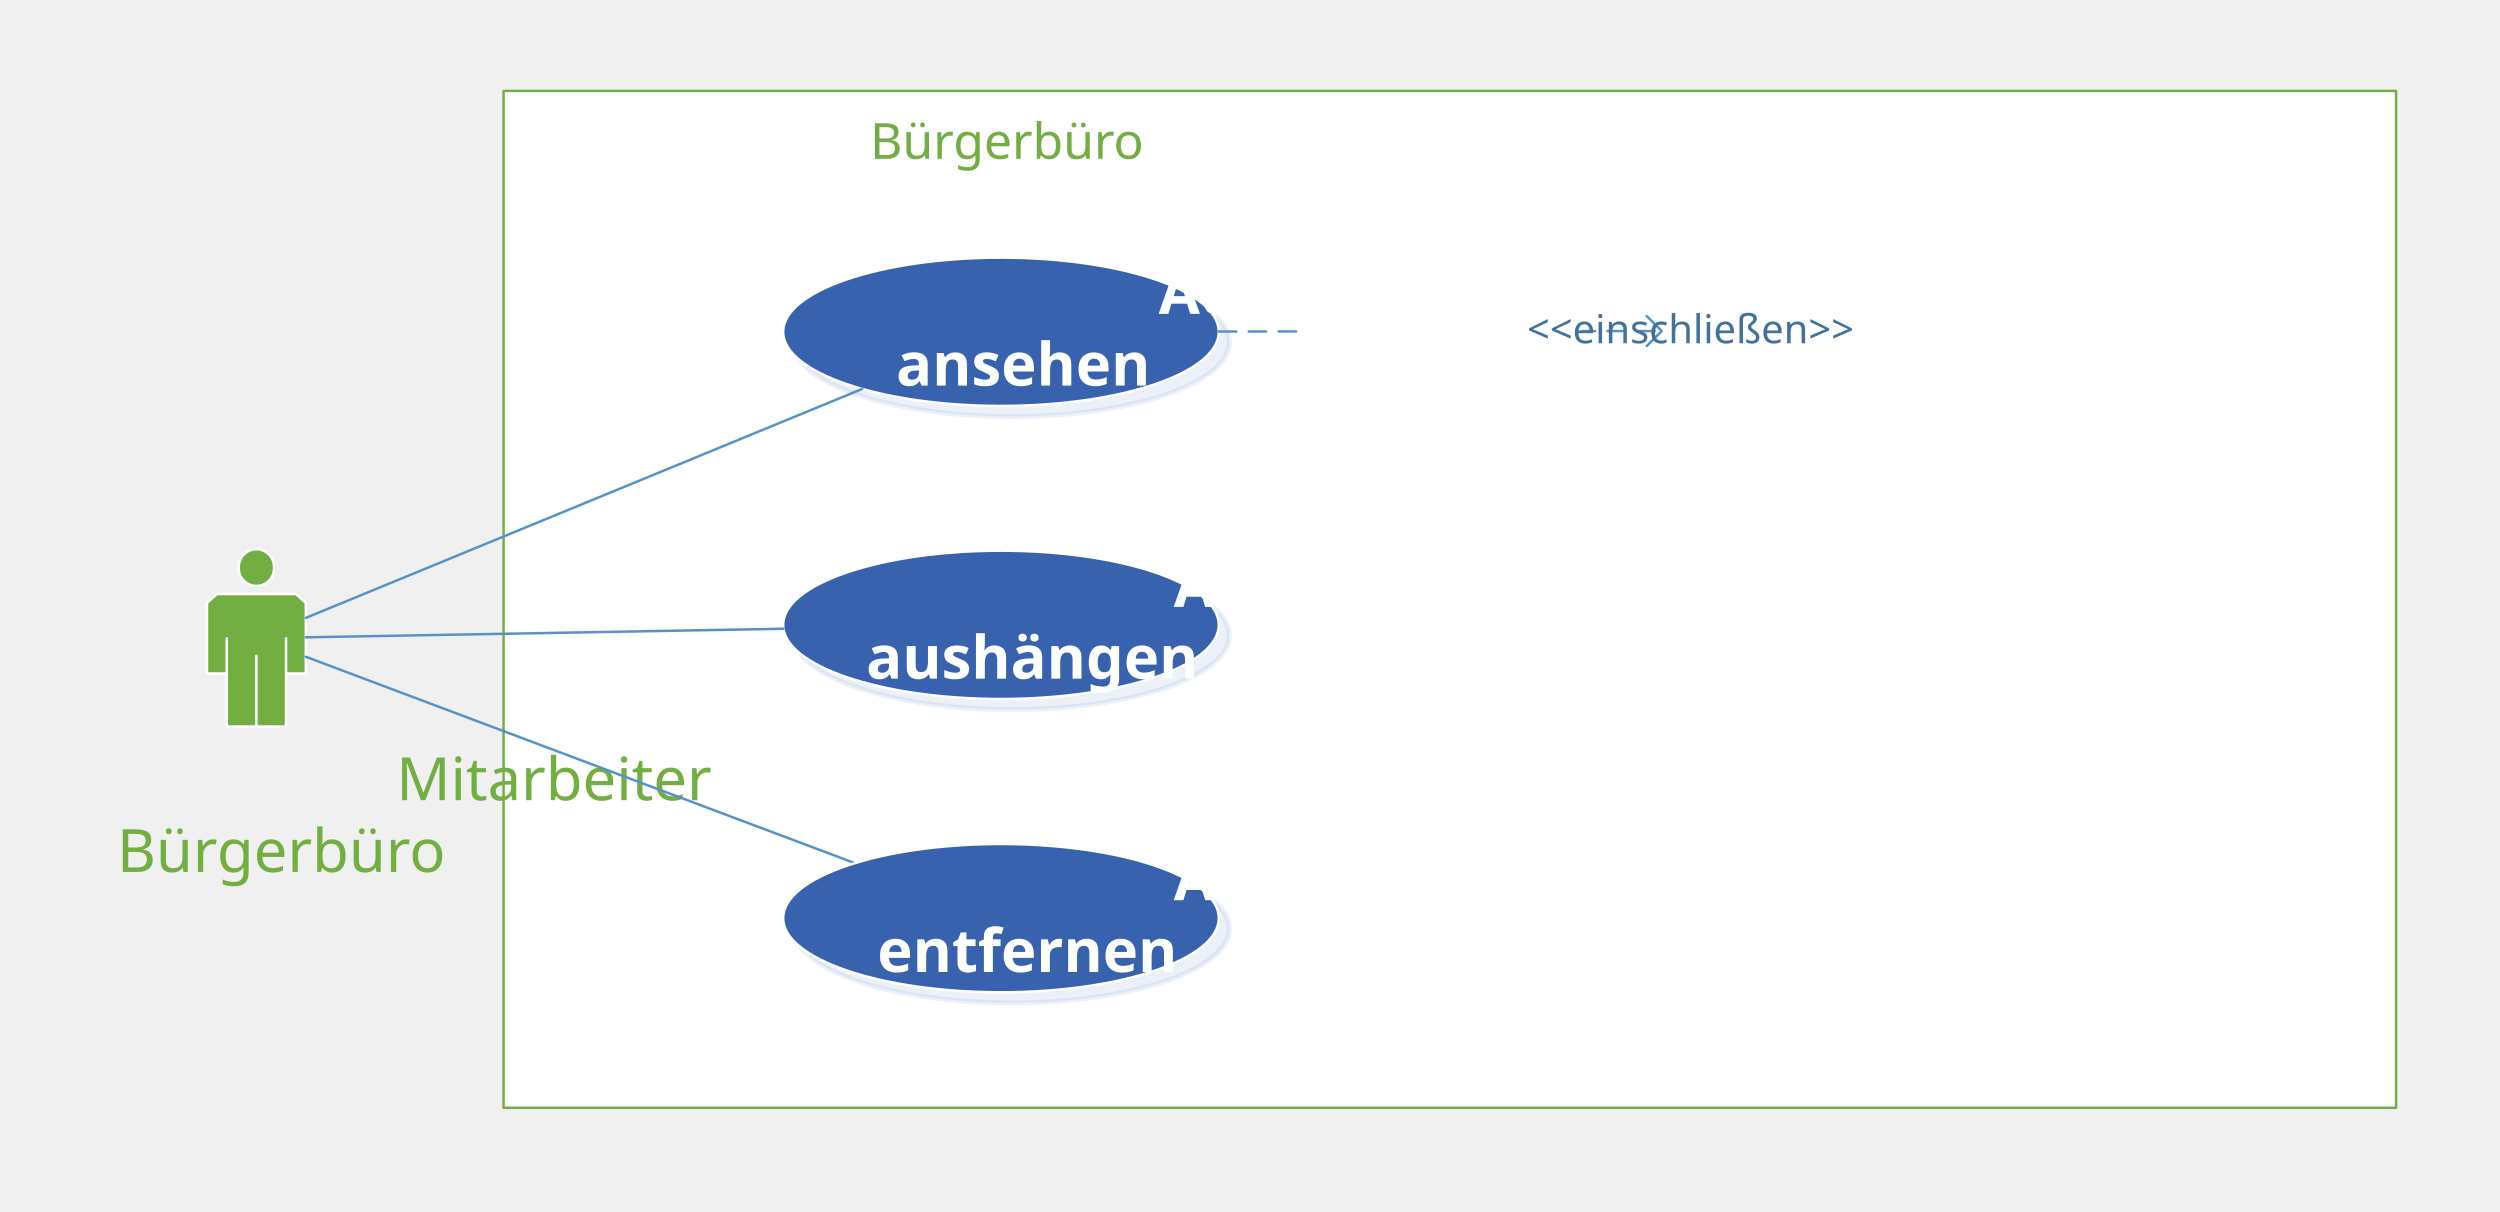
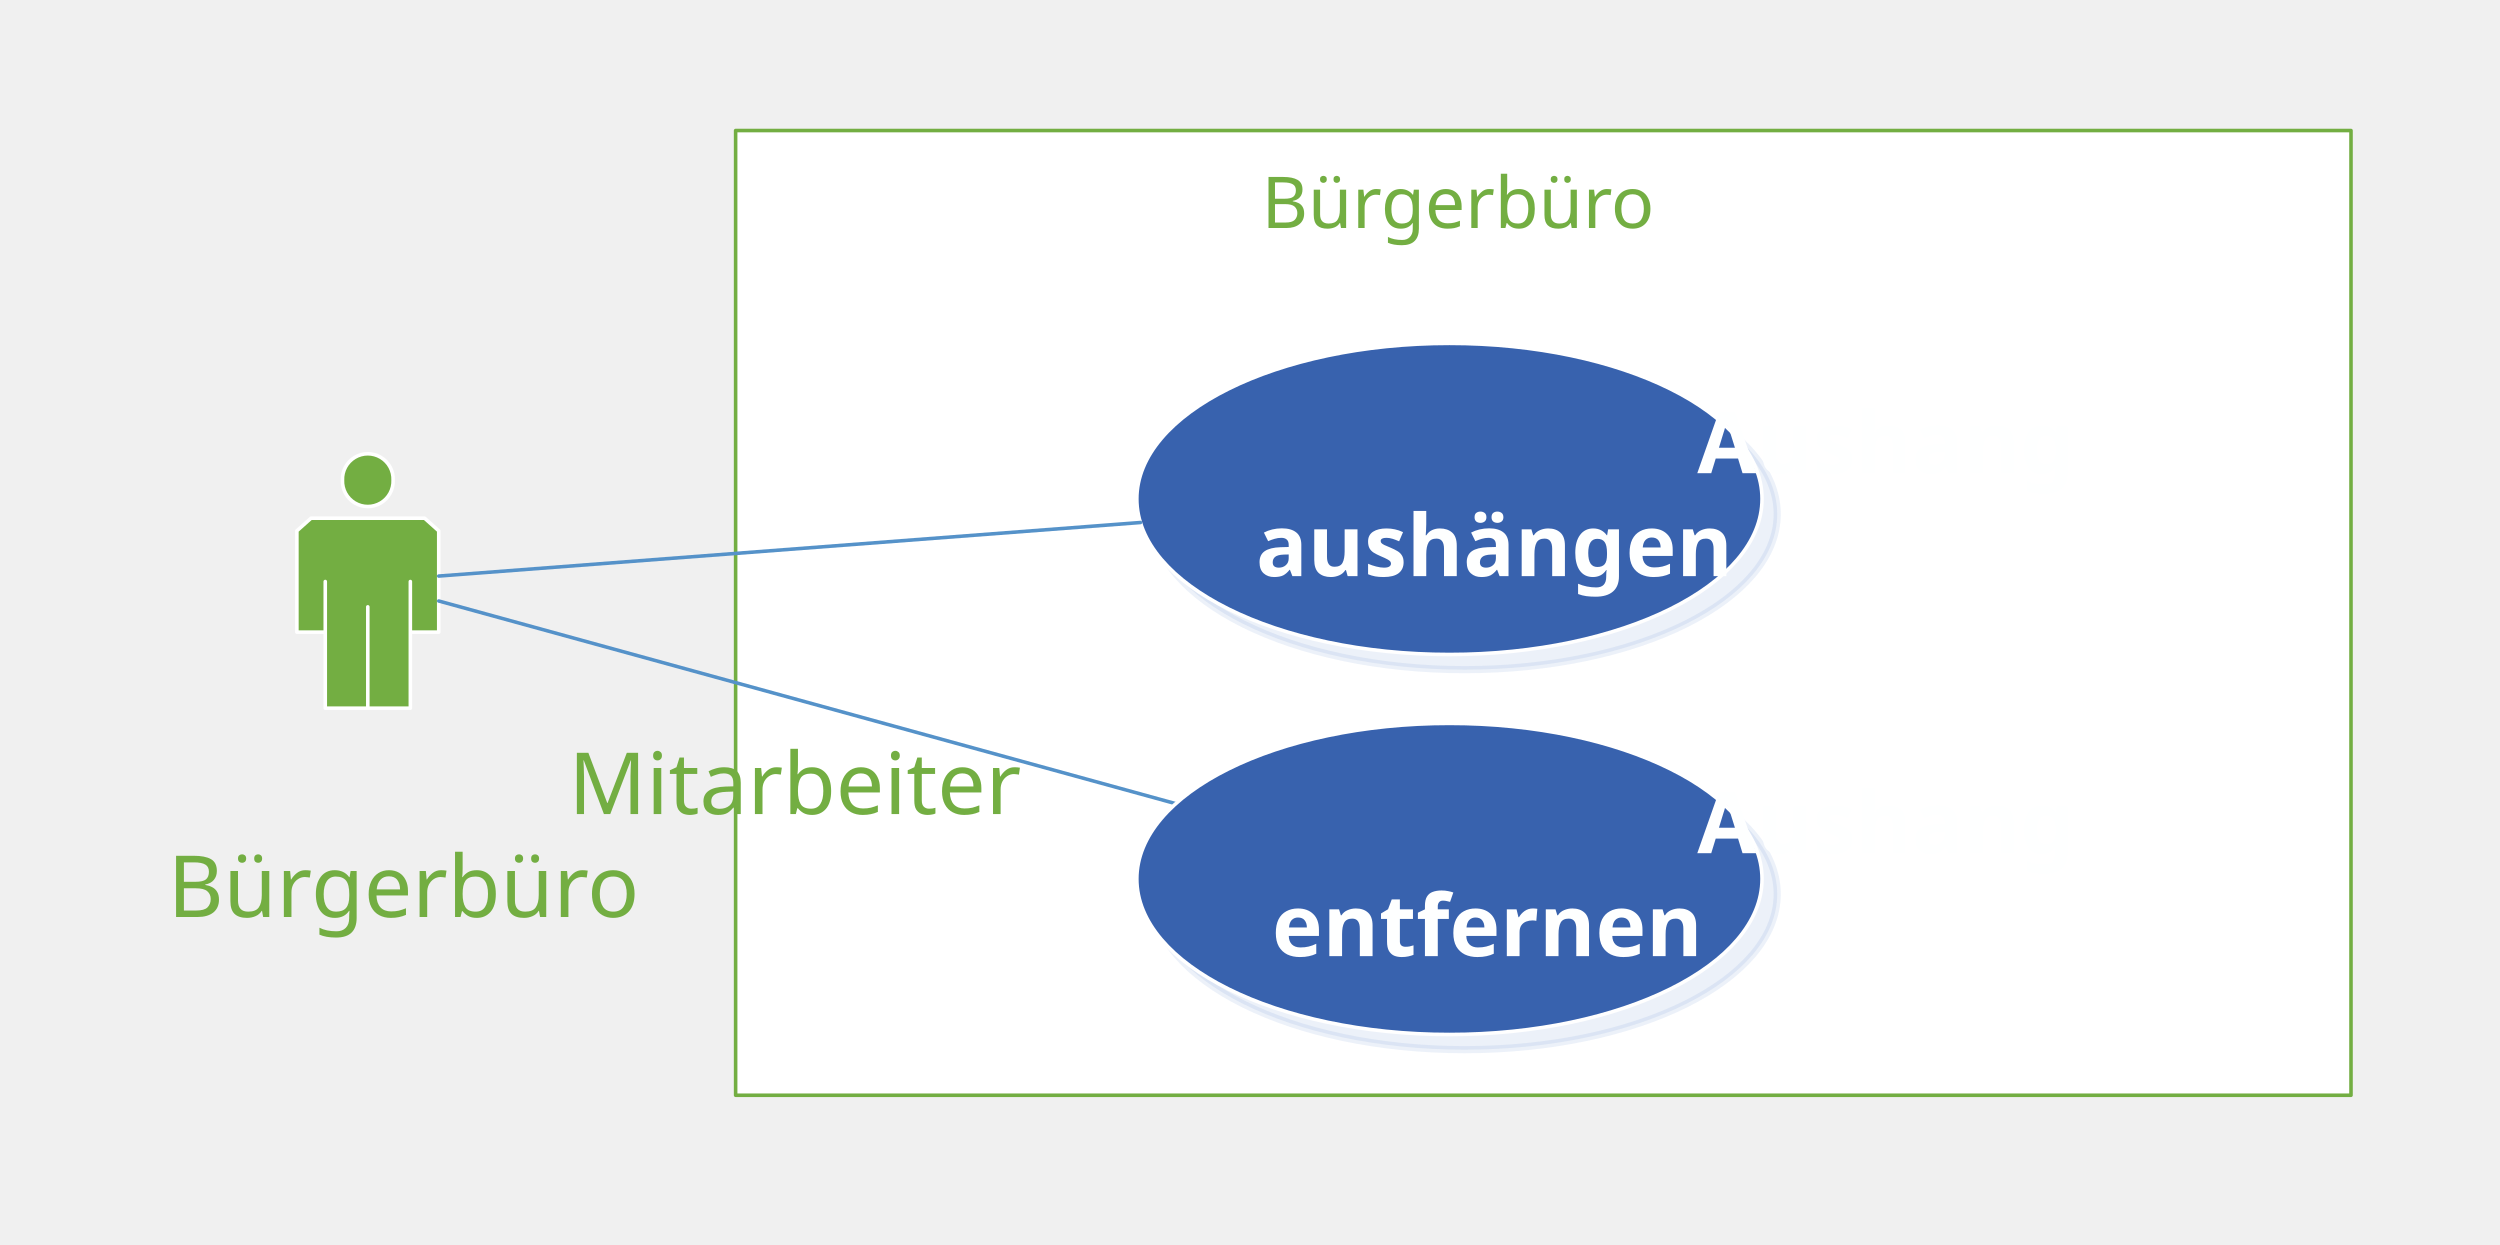
- <svg xmlns="http://www.w3.org/2000/svg" xmlns:ns1="http://schemas.microsoft.com/visio/2003/SVGExtensions/" xmlns:xlink="http://www.w3.org/1999/xlink" width="6.968in" height="3.377in" viewBox="0 0 501.726 243.179" xml:space="preserve" color-interpolation-filters="sRGB" class="st15">
+ <svg xmlns="http://www.w3.org/2000/svg" xmlns:ns1="http://schemas.microsoft.com/visio/2003/SVGExtensions/" width="4.856in" height="2.417in" viewBox="0 0 349.654 174.014" xml:space="preserve" color-interpolation-filters="sRGB" class="st11">
  <ns1:documentProperties ns1:langID="1031" ns1:metric="true" ns1:viewMarkup="false">
    <ns1:userDefs>
      <ns1:ud ns1:nameU="msvNoAutoConnect" ns1:prompt="" ns1:val="VT0(0):26" />
    </ns1:userDefs>
  </ns1:documentProperties>
  <style type="text/css">
	
		.st1 {fill:#ffffff;stroke:#73ae42;stroke-linecap:round;stroke-linejoin:round;stroke-width:0.5}
		.st2 {fill:#73ae42;font-family:Calibri;font-size:0.833em;font-stretch:semi-expanded}
		.st3 {fill:#73ae42;stroke:#ffffff;stroke-linecap:round;stroke-linejoin:round;stroke-width:0.5}
		.st4 {fill:#73ae42;font-family:Calibri;font-size:1em}
		.st5 {font-size:1em}
		.st6 {visibility:visible}
		.st7 {fill:#4271c6;fill-opacity:0.098;stroke:#4271c6;stroke-linecap:round;stroke-linejoin:round;stroke-opacity:0.098}
		.st8 {fill:#3862ae;stroke:#ffffff;stroke-linecap:round;stroke-linejoin:round;stroke-width:0.5}
		.st9 {fill:#feffff;font-family:Calibri;font-size:1em;font-weight:bold}
		.st10 {stroke:#5592c9;stroke-linecap:round;stroke-linejoin:round;stroke-width:0.5}
- 		.st11 {marker-end:url(#mrkr1-57);stroke:#5592c9;stroke-dasharray:3.5,2.5;stroke-linecap:round;stroke-linejoin:round;stroke-width:0.5}
- 		.st12 {fill:#5592c9;fill-opacity:1;stroke:#5592c9;stroke-opacity:1;stroke-width:0.166}
- 		.st13 {fill:#ffffff;stroke:none;stroke-linecap:butt;stroke-width:7.2}
- 		.st14 {fill:#41719d;font-family:Calibri;font-size:0.667em}
- 		.st15 {fill:none;fill-rule:evenodd;font-size:12px;overflow:visible;stroke-linecap:square;stroke-miterlimit:3}
+ 		.st11 {fill:none;fill-rule:evenodd;font-size:12px;overflow:visible;stroke-linecap:square;stroke-miterlimit:3}
	
	</style>
  <defs id="Patterns_And_Gradients">
    <linearGradient id="grad0-11" x1="0" y1="0" x2="1" y2="0" gradientTransform="rotate(90 0.5 0.5)">
      <stop offset="0.01" stop-color="#ffffff" stop-opacity="1" />
      <stop offset="0.5" stop-color="#fefefe" stop-opacity="1" />
      <stop offset="1" stop-color="#ffffff" stop-opacity="1" />
    </linearGradient>
    <linearGradient id="grad0-15" x1="0" y1="0" x2="1" y2="0" gradientTransform="rotate(270 0.5 0.5)">
      <stop offset="0" stop-color="#fefefe" stop-opacity="1" />
      <stop offset="1" stop-color="#ffffff" stop-opacity="1" />
    </linearGradient>
  </defs>
-   <defs id="Markers">
-     <g id="lend1">
-       <path d="M 1 -1 L 0 0 L 1 1 " style="stroke-linecap:round;stroke-linejoin:round;fill:none" />
-     </g>
-     <marker id="mrkr1-57" class="st12" ns1:arrowType="1" ns1:arrowSize="2" orient="auto" markerUnits="strokeWidth" overflow="visible">
-       <use xlink:href="#lend1" transform="scale(-6.04,-6.04) " />
-     </marker>
-   </defs>
  <g ns1:mID="0" ns1:index="1" ns1:groupContext="foregroundPage">
    <ns1:userDefs>
      <ns1:ud ns1:nameU="msvThemeOrder" ns1:val="VT0(0):26" />
    </ns1:userDefs>
    <ns1:pageProperties ns1:drawingScale="0.0393701" ns1:pageScale="0.0393701" ns1:drawingUnits="24" ns1:shadowOffsetX="8.50394" ns1:shadowOffsetY="-8.50394" />
    <ns1:layer ns1:name="Container" ns1:index="0" />
    <ns1:layer ns1:name="Verbinder" ns1:index="1" />
-     <g id="group1-1" transform="translate(101.049,-20.8346)" ns1:mID="1" ns1:groupContext="group" ns1:layerMember="0">
+     <g id="group1-1" transform="translate(102.885,-20.8346)" ns1:mID="1" ns1:groupContext="group" ns1:layerMember="0">
      <ns1:userDefs>
        <ns1:ud ns1:nameU="msvShapeCategories" ns1:prompt="" ns1:val="VT0(0):26" />
        <ns1:ud ns1:nameU="msvStructureType" ns1:prompt="" ns1:val="VT4(Container)" />
        <ns1:ud ns1:nameU="msvSDContainerMargin" ns1:prompt="" ns1:val="VT0(0.11811023622047):24" />
        <ns1:ud ns1:nameU="msvSDContainerResize" ns1:prompt="" ns1:val="VT0(1):26" />
        <ns1:ud ns1:nameU="msvSDContainerLocked" ns1:prompt="" ns1:val="VT0(0):5" />
        <ns1:ud ns1:nameU="msvSDContainerNoHighlight" ns1:prompt="" ns1:val="VT0(0):5" />
        <ns1:ud ns1:nameU="msvSDContainerNoRibbon" ns1:prompt="" ns1:val="VT0(0):5" />
        <ns1:ud ns1:nameU="msvSDContainerStyle" ns1:prompt="" ns1:val="VT0(1):26" />
        <ns1:ud ns1:nameU="msvSDContainerStyleCount" ns1:prompt="" ns1:val="VT0(1):26" />
        <ns1:ud ns1:nameU="msvSDContainerRequiredCategories" ns1:prompt="" ns1:val="VT0(0):26" />
        <ns1:ud ns1:nameU="msvSDContainerExcludedCategories" ns1:prompt="" ns1:val="VT4(DoNotContain)" />
        <ns1:ud ns1:nameU="msvSDHeadingStyle" ns1:prompt="" ns1:val="VT0(1):26" />
        <ns1:ud ns1:nameU="msvSDHeadingStyleCount" ns1:prompt="" ns1:val="VT0(4):26" />
        <ns1:ud ns1:nameU="HeadingSide" ns1:prompt="" ns1:val="VT0(0):26" />
        <ns1:ud ns1:nameU="HeadingSpan" ns1:prompt="" ns1:val="VT0(0):26" />
        <ns1:ud ns1:nameU="HeadingAlign" ns1:prompt="" ns1:val="VT0(0):26" />
        <ns1:ud ns1:nameU="RTL" ns1:prompt="" ns1:val="VT0(0):5" />
        <ns1:ud ns1:nameU="FnForceContrast" ns1:prompt="" ns1:val="VT5(#ffffff)" />
        <ns1:ud ns1:nameU="BaseColor" ns1:prompt="" ns1:val="VT0(1):26" />
        <ns1:ud ns1:nameU="HColor1" ns1:prompt="" ns1:val="VT5(#ffffff)" />
        <ns1:ud ns1:nameU="HColor2" ns1:prompt="" ns1:val="VT5(#fefefe)" />
        <ns1:ud ns1:nameU="HColor3" ns1:prompt="" ns1:val="VT5(#e9e9e9)" />
        <ns1:ud ns1:nameU="HColor4" ns1:prompt="" ns1:val="VT5(#efefef)" />
        <ns1:ud ns1:nameU="BColor1" ns1:prompt="" ns1:val="VT5(#ffffff)" />
        <ns1:ud ns1:nameU="BColor2" ns1:prompt="" ns1:val="VT5(#ffffff)" />
        <ns1:ud ns1:nameU="LineColor" ns1:prompt="" ns1:val="VT5(#d5d5d5)" />
        <ns1:ud ns1:nameU="visVersion" ns1:prompt="" ns1:val="VT0(15):26" />
        <ns1:ud ns1:nameU="BaseColor" ns1:prompt="" ns1:val="VT5(#ffffff)" />
      </ns1:userDefs>
      <g id="group2-2" ns1:mID="2" ns1:groupContext="group" ns1:layerMember="0">
        <ns1:userDefs>
          <ns1:ud ns1:nameU="msvStructureType" ns1:prompt="" ns1:val="VT0(0):26" />
          <ns1:ud ns1:nameU="CStyle" ns1:prompt="" ns1:val="VT0(1):26" />
          <ns1:ud ns1:nameU="HSide" ns1:prompt="" ns1:val="VT0(0):26" />
          <ns1:ud ns1:nameU="HSpan" ns1:prompt="" ns1:val="VT0(0):26" />
          <ns1:ud ns1:nameU="HAlign" ns1:prompt="" ns1:val="VT0(0):26" />
          <ns1:ud ns1:nameU="HorzAlign" ns1:prompt="" ns1:val="VT0(0):26" />
          <ns1:ud ns1:nameU="SquareCorners" ns1:prompt="" ns1:val="VT0(0):26" />
          <ns1:ud ns1:nameU="Corner6" ns1:prompt="" ns1:val="VT0(0.19685039370079):24" />
          <ns1:ud ns1:nameU="FillForegndIn" ns1:prompt="" ns1:val="VT0(1):26" />
          <ns1:ud ns1:nameU="FillBkgndIn" ns1:prompt="" ns1:val="VT0(0):26" />
          <ns1:ud ns1:nameU="FillPatternIn" ns1:prompt="" ns1:val="VT0(1):26" />
          <ns1:ud ns1:nameU="BaseColor" ns1:prompt="" ns1:val="VT0(1):26" />
          <ns1:ud ns1:nameU="FillForegndIn" ns1:prompt="" ns1:val="VT5(#ffffff)" />
          <ns1:ud ns1:nameU="FillBkgndIn" ns1:prompt="" ns1:val="VT5(#d3d3d3)" />
          <ns1:ud ns1:nameU="BaseColor" ns1:prompt="" ns1:val="VT5(#ffffff)" />
        </ns1:userDefs>
        <g id="shape3-3" ns1:mID="3" ns1:groupContext="shape" ns1:layerMember="0" transform="translate(2.83465,2.83465)">
          <ns1:userDefs>
            <ns1:ud ns1:nameU="msvStructureType" ns1:prompt="" ns1:val="VT0(0):26" />
            <ns1:ud ns1:nameU="msvThemeColors" ns1:prompt="" ns1:val="VT0(0):26" />
            <ns1:ud ns1:nameU="msvThemeEffects" ns1:prompt="" ns1:val="VT0(0):26" />
            <ns1:ud ns1:nameU="CStyle" ns1:prompt="" ns1:val="VT0(1):26" />
            <ns1:ud ns1:nameU="HSide" ns1:prompt="" ns1:val="VT0(0):26" />
            <ns1:ud ns1:nameU="HSpan" ns1:prompt="" ns1:val="VT0(0):26" />
            <ns1:ud ns1:nameU="HAlign" ns1:prompt="" ns1:val="VT0(0):26" />
            <ns1:ud ns1:nameU="HorzAlign" ns1:prompt="" ns1:val="VT0(0):26" />
            <ns1:ud ns1:nameU="SquareCorners" ns1:prompt="" ns1:val="VT0(0):26" />
            <ns1:ud ns1:nameU="OffsetX10" ns1:prompt="" ns1:val="VT0(0.039370078740157):24" />
            <ns1:ud ns1:nameU="OffsetY10" ns1:prompt="" ns1:val="VT0(-0.039370078740157):24" />
          </ns1:userDefs>
        </g>
        <g id="shape2-5" ns1:mID="2" ns1:groupContext="groupContent" ns1:layerMember="0">
-           <path d="M0 243.18 L189.92 243.18 L379.84 243.18 L379.84 39.08 L189.92 39.08 L0 39.08 L0 243.18 Z" class="st1" />
-         </g>
-       </g>
-       <g id="group4-7" transform="translate(0,-182.835)" ns1:mID="4" ns1:groupContext="group" ns1:layerMember="0">
+           <path d="M0 174.01 L112.97 174.01 L225.93 174.01 L225.93 39.08 L112.97 39.08 L0 39.08 L0 174.01 Z" class="st1" />
+         </g>
+       </g>
+       <g id="group4-7" transform="translate(0,-113.669)" ns1:mID="4" ns1:groupContext="group" ns1:layerMember="0">
        <ns1:userDefs>
          <ns1:ud ns1:nameU="msvStructureType" ns1:prompt="" ns1:val="VT4(Heading)" />
          <ns1:ud ns1:nameU="CStyle" ns1:prompt="" ns1:val="VT0(1):26" />
          <ns1:ud ns1:nameU="HSide" ns1:prompt="" ns1:val="VT0(0):26" />
          <ns1:ud ns1:nameU="HSpan" ns1:prompt="" ns1:val="VT0(0):26" />
          <ns1:ud ns1:nameU="HAlign" ns1:prompt="" ns1:val="VT0(0):26" />
          <ns1:ud ns1:nameU="Hidden" ns1:prompt="" ns1:val="VT0(0):5" />
          <ns1:ud ns1:nameU="HorzAlign" ns1:prompt="" ns1:val="VT0(0):26" />
          <ns1:ud ns1:nameU="Rounding" ns1:prompt="" ns1:val="VT0(0):1" />
          <ns1:ud ns1:nameU="SquareCorners" ns1:prompt="" ns1:val="VT0(3):26" />
          <ns1:ud ns1:nameU="Inset" ns1:prompt="" ns1:val="VT0(0):24" />
          <ns1:ud ns1:nameU="InsideRadius" ns1:prompt="" ns1:val="VT0(0):24" />
          <ns1:ud ns1:nameU="InsetXInt" ns1:prompt="" ns1:val="VT0(0):24" />
          <ns1:ud ns1:nameU="HTxtMargin" ns1:prompt="" ns1:val="VT0(0.059055118110236):24" />
          <ns1:ud ns1:nameU="HTxtWidth" ns1:prompt="" ns1:val="VT0(1.9685039370079):24" />
          <ns1:ud ns1:nameU="HLeft" ns1:prompt="" ns1:val="VT0(0):26" />
          <ns1:ud ns1:nameU="HRight" ns1:prompt="" ns1:val="VT0(1.9685039370079):24" />
          <ns1:ud ns1:nameU="SquareCorners7" ns1:prompt="" ns1:val="VT0(3):26" />
          <ns1:ud ns1:nameU="Offset" ns1:prompt="" ns1:val="VT0(0):26" />
          <ns1:ud ns1:nameU="Rounding8" ns1:prompt="" ns1:val="VT0(0.11811023622047):24" />
          <ns1:ud ns1:nameU="InsetX9" ns1:prompt="" ns1:val="VT0(0):26" />
          <ns1:ud ns1:nameU="InsetY9" ns1:prompt="" ns1:val="VT0(0):26" />
          <ns1:ud ns1:nameU="OffsetY11" ns1:prompt="" ns1:val="VT0(0):26" />
          <ns1:ud ns1:nameU="OffsetY12" ns1:prompt="" ns1:val="VT0(0):26" />
          <ns1:ud ns1:nameU="Width12" ns1:prompt="" ns1:val="VT0(0):26" />
          <ns1:ud ns1:nameU="msvSDContainerHeadingEdge" ns1:prompt="" ns1:val="VT4(Bottom)" />
          <ns1:ud ns1:nameU="HLineVisible" ns1:prompt="" ns1:val="VT0(0):5" />
          <ns1:ud ns1:nameU="HFillVisible" ns1:prompt="" ns1:val="VT0(0):5" />
          <ns1:ud ns1:nameU="FillForegndIn" ns1:prompt="" ns1:val="VT5(#ffffff)" />
          <ns1:ud ns1:nameU="FillBkgndIn" ns1:prompt="" ns1:val="VT0(1):26" />
          <ns1:ud ns1:nameU="BaseColor" ns1:prompt="" ns1:val="VT0(1):26" />
          <ns1:ud ns1:nameU="FillPatternIn" ns1:prompt="" ns1:val="VT0(30):26" />
          <ns1:ud ns1:nameU="BackFillColor" ns1:prompt="" ns1:val="VT5(#96afcf)" />
          <ns1:ud ns1:nameU="BackLineColor" ns1:prompt="" ns1:val="VT5(#1f477d)" />
          <ns1:ud ns1:nameU="BackCharColor" ns1:prompt="" ns1:val="VT5(#000000)" />
          <ns1:ud ns1:nameU="DarkerColor" ns1:prompt="" ns1:val="VT5(#000000)" />
-           <ns1:ud ns1:nameU="HTxtWidth" ns1:prompt="" ns1:val="VT0(5.2755903256763):1" />
-           <ns1:ud ns1:nameU="HRight" ns1:prompt="" ns1:val="VT0(5.2755903256763):1" />
+           <ns1:ud ns1:nameU="HTxtWidth" ns1:prompt="" ns1:val="VT0(3.1379692120321):1" />
+           <ns1:ud ns1:nameU="HRight" ns1:prompt="" ns1:val="VT0(3.1379692120321):1" />
          <ns1:ud ns1:nameU="FillForegndIn" ns1:prompt="" ns1:val="VT5(#d3d3d3)" />
          <ns1:ud ns1:nameU="FillBkgndIn" ns1:prompt="" ns1:val="VT5(#ffffff)" />
          <ns1:ud ns1:nameU="BaseColor" ns1:prompt="" ns1:val="VT5(#ffffff)" />
          <ns1:ud ns1:nameU="BackFillColor" ns1:prompt="" ns1:val="VT5(#73ae42)" />
          <ns1:ud ns1:nameU="BackLineColor" ns1:prompt="" ns1:val="VT5(#ffffff)" />
          <ns1:ud ns1:nameU="BackCharColor" ns1:prompt="" ns1:val="VT5(#73ae42)" />
          <ns1:ud ns1:nameU="DarkerColor" ns1:prompt="" ns1:val="VT5(#73ae42)" />
        </ns1:userDefs>
        <g id="shape5-8" ns1:mID="5" ns1:groupContext="shape" ns1:layerMember="0">
          <ns1:userDefs>
            <ns1:ud ns1:nameU="msvStructureType" ns1:prompt="" ns1:val="VT0(0):26" />
            <ns1:ud ns1:nameU="msvThemeColors" ns1:prompt="" ns1:val="VT0(0):26" />
            <ns1:ud ns1:nameU="msvThemeEffects" ns1:prompt="" ns1:val="VT0(0):26" />
            <ns1:ud ns1:nameU="CStyle" ns1:prompt="" ns1:val="VT0(1):26" />
            <ns1:ud ns1:nameU="Rounding" ns1:prompt="" ns1:val="VT0(0):1" />
            <ns1:ud ns1:nameU="SquareCorners" ns1:prompt="" ns1:val="VT0(3):26" />
            <ns1:ud ns1:nameU="HLeft" ns1:prompt="" ns1:val="VT0(0):26" />
            <ns1:ud ns1:nameU="HRight" ns1:prompt="" ns1:val="VT0(1.9685039370079):24" />
            <ns1:ud ns1:nameU="Hidden" ns1:prompt="" ns1:val="VT0(0):5" />
            <ns1:ud ns1:nameU="BowHeight7" ns1:prompt="" ns1:val="VT0(0.11811023622047):24" />
            <ns1:ud ns1:nameU="Offset7" ns1:prompt="" ns1:val="VT0(0.0052083333333333):3" />
            <ns1:ud ns1:nameU="AnchorPt7" ns1:prompt="" ns1:val="VT0(0.55581528871391):24" />
            <ns1:ud ns1:nameU="HSide" ns1:prompt="" ns1:val="VT0(0):26" />
            <ns1:ud ns1:nameU="HAlign" ns1:prompt="" ns1:val="VT0(0):26" />
-             <ns1:ud ns1:nameU="HRight" ns1:prompt="" ns1:val="VT0(5.2755903256763):1" />
+             <ns1:ud ns1:nameU="HRight" ns1:prompt="" ns1:val="VT0(3.1379692120321):1" />
            <ns1:ud ns1:nameU="Offset7" ns1:prompt="" ns1:val="VT0(0.0034722222222222):29" />
            <ns1:ud ns1:nameU="AnchorPt7" ns1:prompt="" ns1:val="VT0(0.55755139982502):24" />
          </ns1:userDefs>
        </g>
        <g id="shape4-12" ns1:mID="4" ns1:groupContext="groupContent" ns1:layerMember="0">
          <ns1:textBlock ns1:margins="rect(4,6,4,6)" ns1:tabSpace="42.5197" />
-           <ns1:textRect cx="189.921" cy="232.549" width="379.85" height="21.26" />
-           <text x="6" y="235.55" class="st2" ns1:langID="1031">
+           <ns1:textRect cx="112.967" cy="163.384" width="225.94" height="21.26" />
+           <text x="6" y="166.38" class="st2" ns1:langID="1031">
            <ns1:paragraph />
            <ns1:tabList />Bürgerbüro</text>
        </g>
      </g>
    </g>
-     <g id="shape6-17" ns1:mID="6" ns1:groupContext="shape" transform="translate(41.5213,-97.3701)">
+     <g id="shape6-17" ns1:mID="6" ns1:groupContext="shape" transform="translate(41.5213,-74.9764)">
      <ns1:userDefs>
        <ns1:ud ns1:nameU="visVersion" ns1:prompt="" ns1:val="VT0(15):26" />
      </ns1:userDefs>
      <ns1:textBlock ns1:margins="rect(4,4,4,4)" ns1:tabSpace="42.5197" />
-       <ns1:textRect cx="9.921" cy="261.581" width="66.89" height="36.804" />
-       <path d="M3.97 243.18 L3.97 225.46 L3.97 232.55 L0 232.55 L0 218.38 L1.98 216.6 L17.86 216.6 L19.84 218.38 L19.84 232.55        L15.87 232.55 L15.87 225.46 L15.87 243.18 L9.92 243.18 L9.92 229.01 L9.92 243.18 L3.97 243.18 ZM13.46 211.29        A3.543 3.543 -180 1 0 6.38 211.29 A3.543 3.543 -180 1 0 13.46 211.29 Z" class="st3" />
-       <text x="-18.16" y="257.98" class="st4" ns1:langID="1031">
+       <ns1:textRect cx="9.921" cy="192.416" width="66.89" height="36.804" />
+       <path d="M3.97 174.01 L3.97 156.3 L3.97 163.38 L0 163.38 L0 149.21 L1.98 147.44 L17.86 147.44 L19.84 149.21 L19.84 163.38        L15.87 163.38 L15.87 156.3 L15.87 174.01 L9.92 174.01 L9.92 159.84 L9.92 174.01 L3.97 174.01 ZM13.46 142.12        A3.543 3.543 -180 1 0 6.38 142.12 A3.543 3.543 -180 1 0 13.46 142.12 Z" class="st3" />
+       <text x="-18.16" y="188.82" class="st4" ns1:langID="1031">
        <ns1:paragraph ns1:horizAlign="1" />
        <ns1:tabList />Mitarbeiter<ns1:newlineChar />
        <tspan x="-18.05" dy="1.2em" class="st5">Bürgerbüro</tspan>
      </text>
    </g>
-     <g id="shape13-21" ns1:mID="13" ns1:groupContext="shape" transform="translate(157.165,-161.706)">
+     <g id="shape13-21" ns1:mID="13" ns1:groupContext="shape" transform="translate(159.001,-82.4882)">
      <ns1:userDefs>
        <ns1:ud ns1:nameU="visVersion" ns1:prompt="" ns1:val="VT0(15):26" />
      </ns1:userDefs>
      <ns1:textBlock ns1:margins="rect(4,4,4,4)" ns1:tabSpace="42.5197" />
-       <ns1:textRect cx="43.719" cy="228.297" width="87.44" height="29.764" />
+       <ns1:textRect cx="43.719" cy="152.258" width="87.44" height="43.512" />
      <g id="shadow13-22" ns1:groupContext="shadow" ns1:shadowOffsetX="2.12399" ns1:shadowOffsetY="-2.12399" ns1:shadowType="1" transform="matrix(1,0,0,1,2.12399,2.12399)" class="st6">
-         <ellipse cx="43.719" cy="228.297" rx="43.719" ry="14.882" class="st7" />
-       </g>
-       <ellipse cx="43.719" cy="228.297" rx="43.719" ry="14.882" class="st8" />
-       <text x="19.2" y="224.7" class="st9" ns1:langID="1031">
+         <ellipse cx="43.719" cy="152.258" rx="43.719" ry="21.756" class="st7" />
+       </g>
+       <ellipse cx="43.719" cy="152.258" rx="43.719" ry="21.756" class="st8" />
+       <text x="22.22" y="148.66" class="st9" ns1:langID="1031">
        <ns1:paragraph ns1:horizAlign="1" />
-         <ns1:tabList />Aushänge <tspan x="22.66" dy="1.2em" class="st5">ansehen</tspan>
+         <ns1:tabList />Aushang<ns1:newlineChar />
+         <tspan x="16.66" dy="1.2em" class="st5">aushängen</tspan>
      </text>
    </g>
-     <g id="group14-27" transform="translate(61.3638,-119.17)" ns1:mID="14" ns1:groupContext="group" ns1:layerMember="1">
+     <g id="group14-27" transform="translate(61.3638,-90.1108)" ns1:mID="14" ns1:groupContext="group" ns1:layerMember="1">
      <ns1:userDefs>
        <ns1:ud ns1:nameU="visVersion" ns1:prompt="" ns1:val="VT0(15):26" />
        <ns1:ud ns1:nameU="RelationshipName" ns1:prompt="" ns1:val="VT4()" />
        <ns1:ud ns1:nameU="ShowMulti" ns1:prompt="" ns1:val="VT0(0):5" />
        <ns1:ud ns1:nameU="Identifying" ns1:prompt="" ns1:val="VT0(1):26" />
        <ns1:ud ns1:nameU="DXBegin" ns1:prompt="" ns1:val="VT0(0.023622047953626):1" />
        <ns1:ud ns1:nameU="DYBegin" ns1:prompt="" ns1:val="VT0(-1.6653345369377E-16):1" />
        <ns1:ud ns1:nameU="DXEnd" ns1:prompt="" ns1:val="VT0(0.02362204795363):1" />
        <ns1:ud ns1:nameU="DYEnd" ns1:prompt="" ns1:val="VT0(-6.6613381477509E-16):1" />
        <ns1:ud ns1:nameU="BeginAngle" ns1:prompt="" ns1:val="VT0(2.819966397845E-14):32" />
        <ns1:ud ns1:nameU="EndAngle" ns1:prompt="" ns1:val="VT0(-2.8199663978446E-14):32" />
-         <ns1:ud ns1:nameU="DXBegin" ns1:prompt="" ns1:val="VT0(0.023261467294845):1" />
-         <ns1:ud ns1:nameU="DYBegin" ns1:prompt="" ns1:val="VT0(0.0095730106051131):1" />
-         <ns1:ud ns1:nameU="DXEnd" ns1:prompt="" ns1:val="VT0(0.02326146729484):1" />
-         <ns1:ud ns1:nameU="DYEnd" ns1:prompt="" ns1:val="VT0(0.0095730106051111):1" />
-         <ns1:ud ns1:nameU="BeginAngle" ns1:prompt="" ns1:val="VT0(0.39041439667316):32" />
-         <ns1:ud ns1:nameU="EndAngle" ns1:prompt="" ns1:val="VT0(0.39041439667316):32" />
+         <ns1:ud ns1:nameU="DXBegin" ns1:prompt="" ns1:val="VT0(0.0204464351434):1" />
+         <ns1:ud ns1:nameU="DYBegin" ns1:prompt="" ns1:val="VT0(0.0015612411891572):1" />
+         <ns1:ud ns1:nameU="DXEnd" ns1:prompt="" ns1:val="VT0(0.020446435143398):1" />
+         <ns1:ud ns1:nameU="DYEnd" ns1:prompt="" ns1:val="VT0(0.001561241189157):1" />
+         <ns1:ud ns1:nameU="BeginAngle" ns1:prompt="" ns1:val="VT0(0.076209739433025):32" />
+         <ns1:ud ns1:nameU="EndAngle" ns1:prompt="" ns1:val="VT0(0.076209739433023):32" />
      </ns1:userDefs>
      <g id="shape14-28" ns1:mID="14" ns1:groupContext="groupContent" ns1:layerMember="1">
-         <path d="M0 243.18 L111.66 197.23" class="st10" />
-       </g>
-     </g>
-     <g id="group25-31" transform="translate(61.3638,-111.357)" ns1:mID="25" ns1:groupContext="group" ns1:layerMember="1">
+         <path d="M0 170.67 L98.14 163.18" class="st10" />
+       </g>
+     </g>
+     <g id="group25-31" transform="translate(61.3638,-89.9648)" ns1:mID="25" ns1:groupContext="group" ns1:layerMember="1">
      <ns1:userDefs>
        <ns1:ud ns1:nameU="visVersion" ns1:prompt="" ns1:val="VT0(15):26" />
        <ns1:ud ns1:nameU="RelationshipName" ns1:prompt="" ns1:val="VT4()" />
        <ns1:ud ns1:nameU="ShowMulti" ns1:prompt="" ns1:val="VT0(0):5" />
        <ns1:ud ns1:nameU="Identifying" ns1:prompt="" ns1:val="VT0(1):26" />
        <ns1:ud ns1:nameU="DXBegin" ns1:prompt="" ns1:val="VT0(0.023622047953626):1" />
        <ns1:ud ns1:nameU="DYBegin" ns1:prompt="" ns1:val="VT0(-1.6653345369377E-16):1" />
        <ns1:ud ns1:nameU="DXEnd" ns1:prompt="" ns1:val="VT0(0.02362204795363):1" />
        <ns1:ud ns1:nameU="DYEnd" ns1:prompt="" ns1:val="VT0(-6.6613381477509E-16):1" />
        <ns1:ud ns1:nameU="BeginAngle" ns1:prompt="" ns1:val="VT0(2.819966397845E-14):32" />
        <ns1:ud ns1:nameU="EndAngle" ns1:prompt="" ns1:val="VT0(-2.8199663978446E-14):32" />
-         <ns1:ud ns1:nameU="DXBegin" ns1:prompt="" ns1:val="VT0(0.022953474753597):1" />
-         <ns1:ud ns1:nameU="DYBegin" ns1:prompt="" ns1:val="VT0(-0.0086296274781485):1" />
-         <ns1:ud ns1:nameU="DXEnd" ns1:prompt="" ns1:val="VT0(0.022953474753772):1" />
-         <ns1:ud ns1:nameU="DYEnd" ns1:prompt="" ns1:val="VT0(-0.0086296274782142):1" />
-         <ns1:ud ns1:nameU="BeginAngle" ns1:prompt="" ns1:val="VT0(-0.35961354121615):32" />
-         <ns1:ud ns1:nameU="EndAngle" ns1:prompt="" ns1:val="VT0(-0.35961354121615):32" />
+         <ns1:ud ns1:nameU="DXBegin" ns1:prompt="" ns1:val="VT0(0.021477211092814):1" />
+         <ns1:ud ns1:nameU="DYBegin" ns1:prompt="" ns1:val="VT0(-0.0059058289186626):1" />
+         <ns1:ud ns1:nameU="DXEnd" ns1:prompt="" ns1:val="VT0(0.021477211092978):1" />
+         <ns1:ud ns1:nameU="DYEnd" ns1:prompt="" ns1:val="VT0(-0.0059058289187074):1" />
+         <ns1:ud ns1:nameU="BeginAngle" ns1:prompt="" ns1:val="VT0(-0.26834871701528):32" />
+         <ns1:ud ns1:nameU="EndAngle" ns1:prompt="" ns1:val="VT0(-0.26834871701527):32" />
      </ns1:userDefs>
      <g id="shape25-32" ns1:mID="25" ns1:groupContext="groupContent" ns1:layerMember="1">
-         <path d="M0 243.18 L110.18 284.6" class="st10" />
-       </g>
-     </g>
-     <g id="shape30-35" ns1:mID="30" ns1:groupContext="shape" transform="translate(157.165,-44.0206)">
+         <path d="M0 174.01 L103.09 202.36" class="st10" />
+       </g>
+     </g>
+     <g id="shape30-35" ns1:mID="30" ns1:groupContext="shape" transform="translate(159.001,-29.3386)">
      <ns1:userDefs>
        <ns1:ud ns1:nameU="visVersion" ns1:prompt="" ns1:val="VT0(15):26" />
      </ns1:userDefs>
      <ns1:textBlock ns1:margins="rect(4,4,4,4)" ns1:tabSpace="42.5197" />
-       <ns1:textRect cx="43.719" cy="228.297" width="87.44" height="29.764" />
+       <ns1:textRect cx="43.719" cy="152.258" width="87.44" height="43.512" />
      <g id="shadow30-36" ns1:groupContext="shadow" ns1:shadowOffsetX="2.12399" ns1:shadowOffsetY="-2.12399" ns1:shadowType="1" transform="matrix(1,0,0,1,2.12399,2.12399)" class="st6">
-         <ellipse cx="43.719" cy="228.297" rx="43.719" ry="14.882" class="st7" />
-       </g>
-       <ellipse cx="43.719" cy="228.297" rx="43.719" ry="14.882" class="st8" />
-       <text x="22.22" y="224.7" class="st9" ns1:langID="1031">
+         <ellipse cx="43.719" cy="152.258" rx="43.719" ry="21.756" class="st7" />
+       </g>
+       <ellipse cx="43.719" cy="152.258" rx="43.719" ry="21.756" class="st8" />
+       <text x="22.22" y="148.66" class="st9" ns1:langID="1031">
        <ns1:paragraph ns1:horizAlign="1" />
        <ns1:tabList />Aushang <tspan x="18.89" dy="1.2em" class="st5">entfernen</tspan>
      </text>
    </g>
-     <g id="shape42-41" ns1:mID="42" ns1:groupContext="shape" transform="translate(157.165,-102.887)">
-       <ns1:userDefs>
-         <ns1:ud ns1:nameU="visVersion" ns1:prompt="" ns1:val="VT0(15):26" />
-       </ns1:userDefs>
-       <ns1:textBlock ns1:margins="rect(4,4,4,4)" ns1:tabSpace="42.5197" />
-       <ns1:textRect cx="43.719" cy="228.297" width="87.44" height="29.764" />
-       <g id="shadow42-42" ns1:groupContext="shadow" ns1:shadowOffsetX="2.12399" ns1:shadowOffsetY="-2.12399" ns1:shadowType="1" transform="matrix(1,0,0,1,2.12399,2.12399)" class="st6">
-         <ellipse cx="43.719" cy="228.297" rx="43.719" ry="14.882" class="st7" />
-       </g>
-       <ellipse cx="43.719" cy="228.297" rx="43.719" ry="14.882" class="st8" />
-       <text x="22.22" y="224.7" class="st9" ns1:langID="1031">
-         <ns1:paragraph ns1:horizAlign="1" />
-         <ns1:tabList />Aushang <tspan x="16.66" dy="1.2em" class="st5">aushängen</tspan>
-       </text>
-     </g>
-     <g id="group47-47" transform="translate(61.3638,-109.038)" ns1:mID="47" ns1:groupContext="group" ns1:layerMember="1">
-       <ns1:userDefs>
-         <ns1:ud ns1:nameU="visVersion" ns1:prompt="" ns1:val="VT0(15):26" />
-         <ns1:ud ns1:nameU="RelationshipName" ns1:prompt="" ns1:val="VT4()" />
-         <ns1:ud ns1:nameU="ShowMulti" ns1:prompt="" ns1:val="VT0(0):5" />
-         <ns1:ud ns1:nameU="Identifying" ns1:prompt="" ns1:val="VT0(1):26" />
-         <ns1:ud ns1:nameU="DXBegin" ns1:prompt="" ns1:val="VT0(0.023622047953626):1" />
-         <ns1:ud ns1:nameU="DYBegin" ns1:prompt="" ns1:val="VT0(-1.6653345369377E-16):1" />
-         <ns1:ud ns1:nameU="DXEnd" ns1:prompt="" ns1:val="VT0(0.02362204795363):1" />
-         <ns1:ud ns1:nameU="DYEnd" ns1:prompt="" ns1:val="VT0(-6.6613381477509E-16):1" />
-         <ns1:ud ns1:nameU="BeginAngle" ns1:prompt="" ns1:val="VT0(2.819966397845E-14):32" />
-         <ns1:ud ns1:nameU="EndAngle" ns1:prompt="" ns1:val="VT0(-2.8199663978446E-14):32" />
-         <ns1:ud ns1:nameU="DXBegin" ns1:prompt="" ns1:val="VT0(0.019971148997217):1" />
-         <ns1:ud ns1:nameU="DYBegin" ns1:prompt="" ns1:val="VT0(0.00035842051948265):1" />
-         <ns1:ud ns1:nameU="DXEnd" ns1:prompt="" ns1:val="VT0(0.019971148997216):1" />
-         <ns1:ud ns1:nameU="DYEnd" ns1:prompt="" ns1:val="VT0(0.00035842051948287):1" />
-         <ns1:ud ns1:nameU="BeginAngle" ns1:prompt="" ns1:val="VT0(0.017944988820341):32" />
-         <ns1:ud ns1:nameU="EndAngle" ns1:prompt="" ns1:val="VT0(0.017944988820363):32" />
-       </ns1:userDefs>
-       <g id="shape47-48" ns1:mID="47" ns1:groupContext="groupContent" ns1:layerMember="1">
-         <path d="M0 236.95 L95.86 235.23" class="st10" />
-       </g>
-     </g>
-     <g id="group59-51" transform="translate(244.602,-169.602)" ns1:mID="59" ns1:groupContext="group" ns1:layerMember="1">
-       <ns1:userDefs>
-         <ns1:ud ns1:nameU="visVersion" ns1:prompt="" ns1:val="VT0(15):26" />
-         <ns1:ud ns1:nameU="RelationshipName" ns1:prompt="" ns1:val="VT4(&lt;&lt;einschließen&gt;&gt;)" />
-         <ns1:ud ns1:nameU="ShowMulti" ns1:prompt="" ns1:val="VT0(0):5" />
-         <ns1:ud ns1:nameU="Identifying" ns1:prompt="" ns1:val="VT0(1):26" />
-         <ns1:ud ns1:nameU="DXBegin" ns1:prompt="" ns1:val="VT0(0.02362204795363):1" />
-         <ns1:ud ns1:nameU="DYBegin" ns1:prompt="" ns1:val="VT0(-1.0547118733939E-15):1" />
-         <ns1:ud ns1:nameU="DXEnd" ns1:prompt="" ns1:val="VT0(0.023622047953632):1" />
-         <ns1:ud ns1:nameU="DYEnd" ns1:prompt="" ns1:val="VT0(1.6653345369377E-16):1" />
-         <ns1:ud ns1:nameU="BeginAngle" ns1:prompt="" ns1:val="VT0(2.8199663978446E-14):32" />
-         <ns1:ud ns1:nameU="EndAngle" ns1:prompt="" ns1:val="VT0(-2.8199663978443E-14):32" />
-         <ns1:ud ns1:nameU="DXBegin" ns1:prompt="" ns1:val="VT0(0.018518215292111):1" />
-         <ns1:ud ns1:nameU="DYBegin" ns1:prompt="" ns1:val="VT0(2.1315753655493E-05):1" />
-         <ns1:ud ns1:nameU="DXEnd" ns1:prompt="" ns1:val="VT0(0.018518215292111):1" />
-         <ns1:ud ns1:nameU="DYEnd" ns1:prompt="" ns1:val="VT0(2.1315753655493E-05):1" />
-         <ns1:ud ns1:nameU="BeginAngle" ns1:prompt="" ns1:val="VT0(0.0011510690368958):32" />
-         <ns1:ud ns1:nameU="EndAngle" ns1:prompt="" ns1:val="VT0(0.0011510690368958):32" />
-       </ns1:userDefs>
-       <g id="shape59-52" ns1:mID="59" ns1:groupContext="groupContent" ns1:layerMember="1">
-         <ns1:textBlock ns1:margins="rect(4,4,4,4)" ns1:tabSpace="42.5197" />
-         <ns1:textRect cx="44.444" cy="236.093" width="66.54" height="17.604" />
-         <path d="M0 236.14 L88.89 236.04" class="st11" />
-         <rect ns1:rectContext="textBkgnd" x="16.081" y="231.293" width="56.726" height="9.6" class="st13" />
-         <text x="16.08" y="238.49" class="st14" ns1:langID="1031">
-           <ns1:paragraph ns1:horizAlign="1" />
-           <ns1:tabList />&lt;&lt;einschließen&gt;&gt;</text>
-       </g>
-     </g>
  </g>
</svg>
